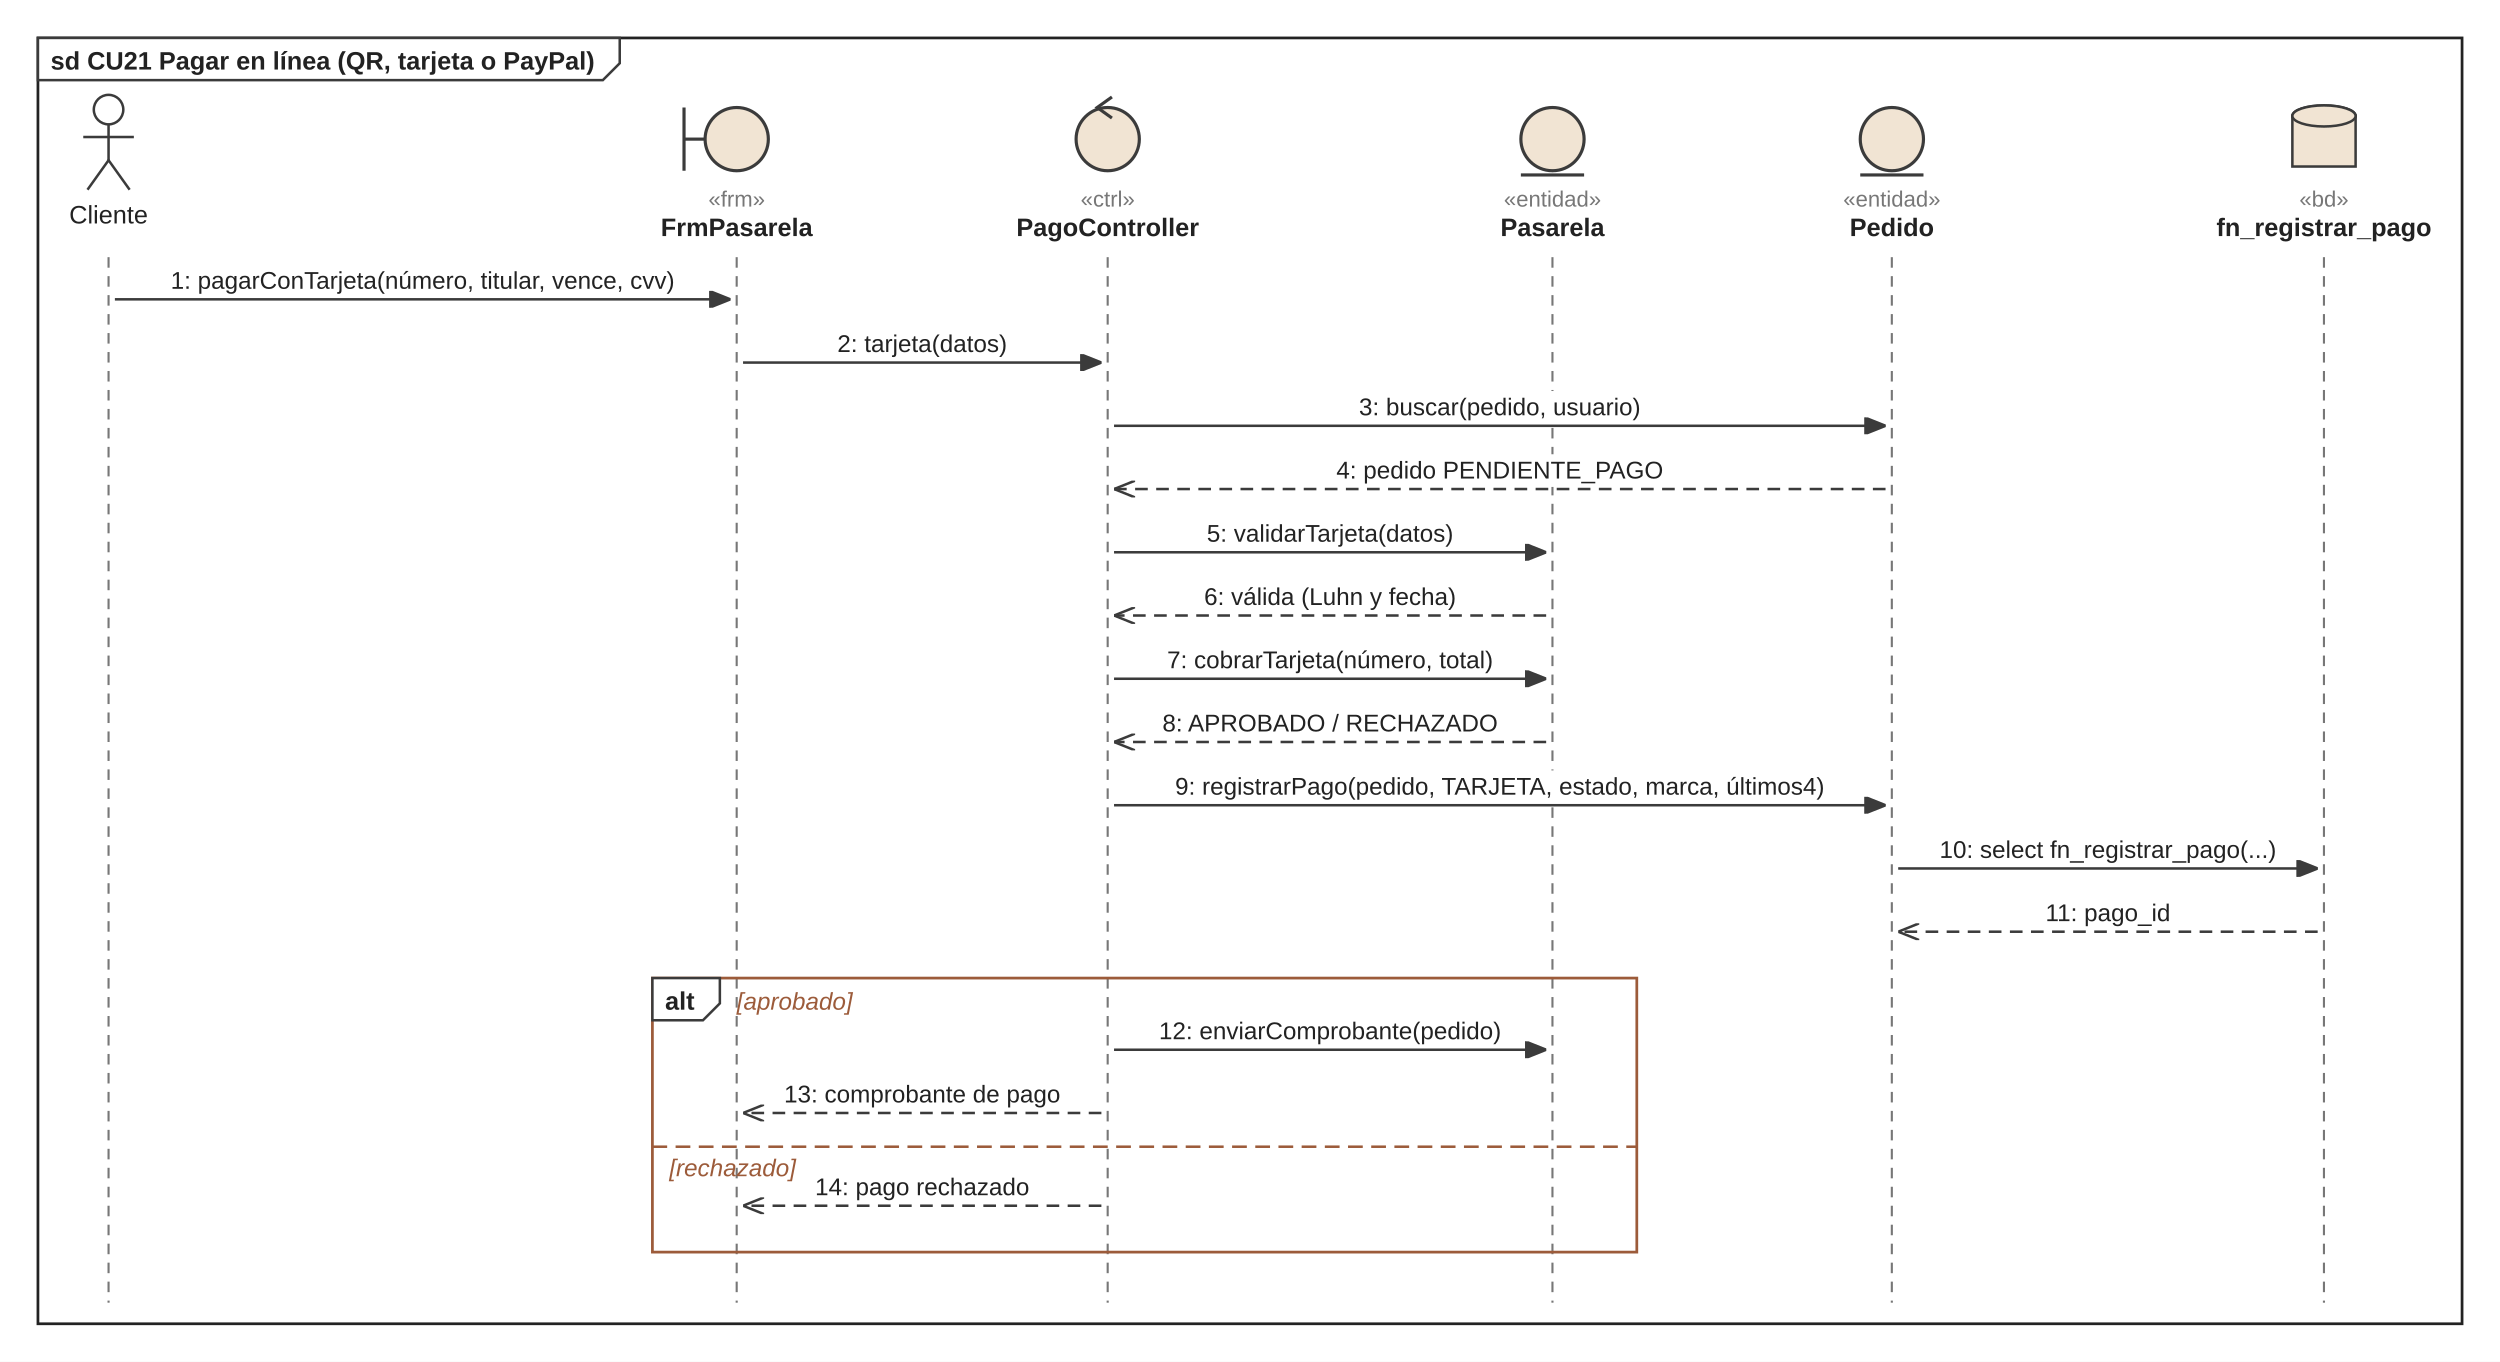
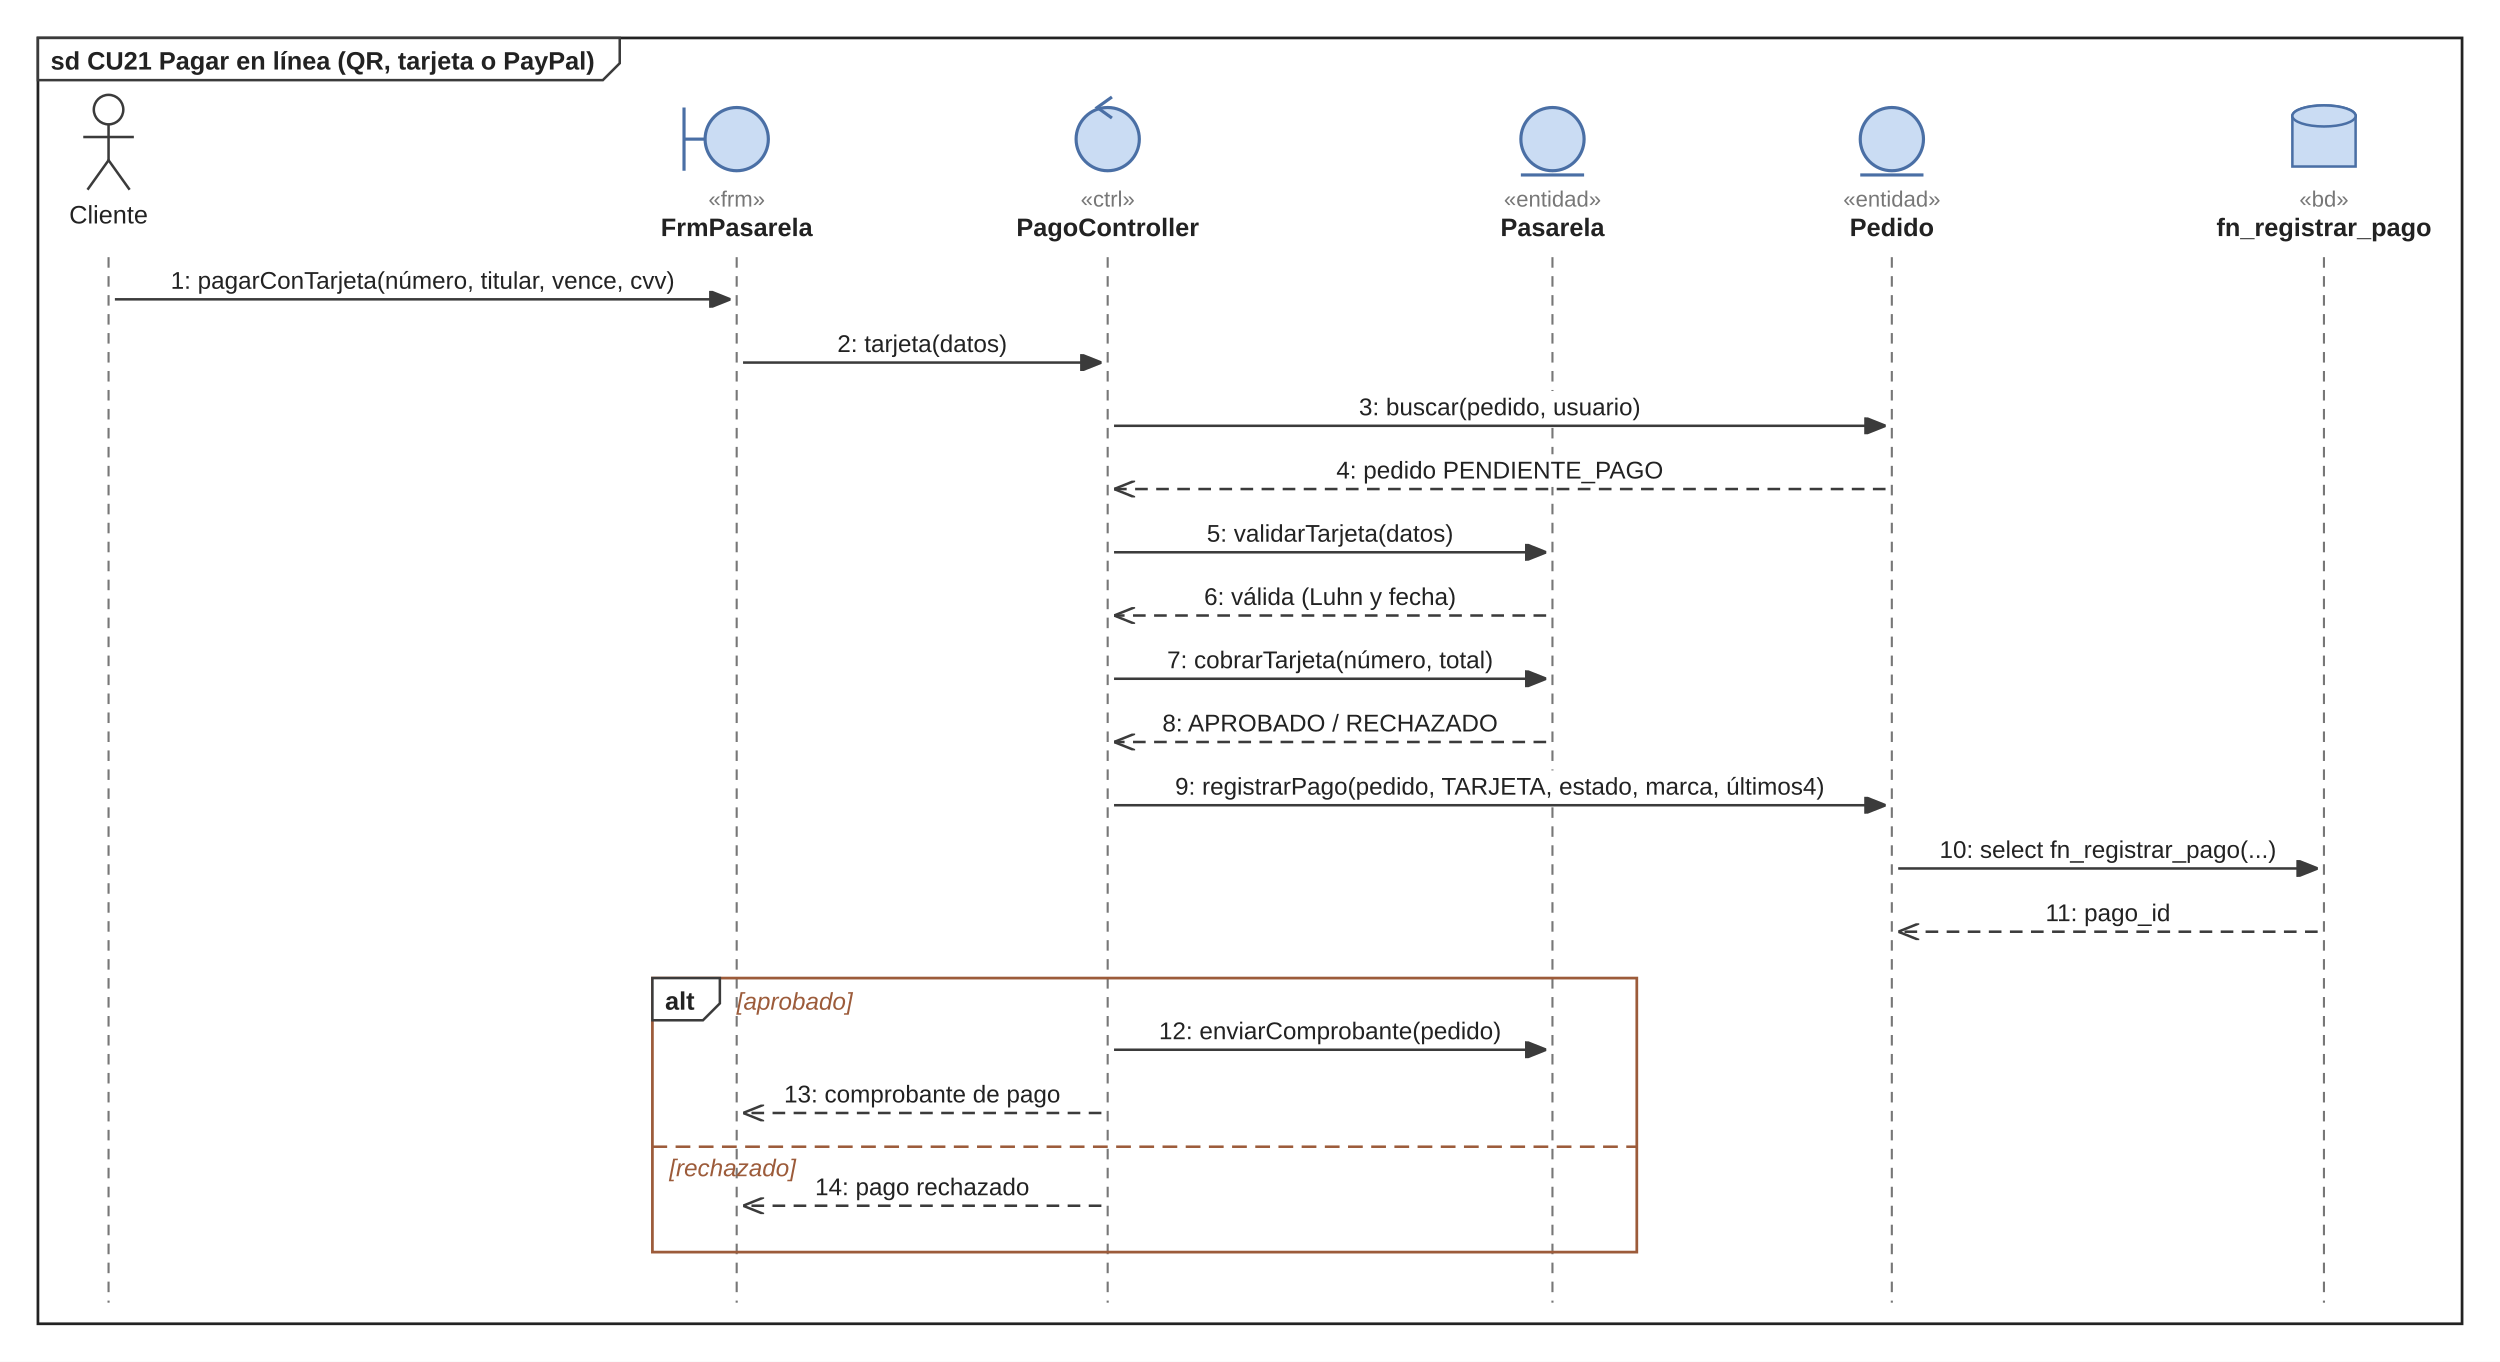
<svg xmlns="http://www.w3.org/2000/svg" width="1186" height="646" viewBox="-51.5 -26.0 1186.0 646.0">
  <defs>
    <marker id="llena" viewBox="0 0 10 8" refX="10" refY="4" markerWidth="10" markerHeight="8" markerUnits="userSpaceOnUse" orient="auto">
      <path d="M0,0 L10,4 L0,8 z" fill="#3b3b3b" stroke="#3b3b3b" stroke-width="1.2" />
    </marker>
    <marker id="llena_i" viewBox="0 0 10 8" refX="10" refY="4" markerWidth="10" markerHeight="8" markerUnits="userSpaceOnUse" orient="auto-start-reverse">
      <path d="M0,0 L10,4 L0,8 z" fill="#3b3b3b" stroke="#3b3b3b" stroke-width="1.2" />
    </marker>
    <marker id="abierta" viewBox="0 0 10 8" refX="10" refY="4" markerWidth="10" markerHeight="8" markerUnits="userSpaceOnUse" orient="auto">
      <path d="M0,0 L10,4 L0,8" fill="none" stroke="#3b3b3b" stroke-width="1.2" />
    </marker>
    <marker id="abierta_i" viewBox="0 0 10 8" refX="10" refY="4" markerWidth="10" markerHeight="8" markerUnits="userSpaceOnUse" orient="auto-start-reverse">
      <path d="M0,0 L10,4 L0,8" fill="none" stroke="#3b3b3b" stroke-width="1.2" />
    </marker>
    <marker id="triangulo" viewBox="0 0 14 12" refX="12" refY="6" markerWidth="12" markerHeight="12" markerUnits="userSpaceOnUse" orient="auto">
      <path d="M0,0 L12,6 L0,12 z" fill="white" stroke="#3b3b3b" stroke-width="1.2" />
    </marker>
    <marker id="triangulo_i" viewBox="0 0 14 12" refX="12" refY="6" markerWidth="12" markerHeight="12" markerUnits="userSpaceOnUse" orient="auto-start-reverse">
      <path d="M0,0 L12,6 L0,12 z" fill="white" stroke="#3b3b3b" stroke-width="1.2" />
    </marker>
    <marker id="rombo" viewBox="0 0 14 10" refX="14" refY="5" markerWidth="14" markerHeight="10" markerUnits="userSpaceOnUse" orient="auto">
      <path d="M0,5 L7,0 L14,5 L7,10 z" fill="white" stroke="#3b3b3b" stroke-width="1.2" />
    </marker>
    <marker id="rombo_i" viewBox="0 0 14 10" refX="0" refY="5" markerWidth="14" markerHeight="10" markerUnits="userSpaceOnUse" orient="auto-start-reverse">
      <path d="M0,5 L7,0 L14,5 L7,10 z" fill="white" stroke="#3b3b3b" stroke-width="1.2" />
    </marker>
    <marker id="rombo_lleno" viewBox="0 0 14 10" refX="14" refY="5" markerWidth="14" markerHeight="10" markerUnits="userSpaceOnUse" orient="auto">
      <path d="M0,5 L7,0 L14,5 L7,10 z" fill="#3b3b3b" stroke="#3b3b3b" stroke-width="1.2" />
    </marker>
    <marker id="rombo_lleno_i" viewBox="0 0 14 10" refX="0" refY="5" markerWidth="14" markerHeight="10" markerUnits="userSpaceOnUse" orient="auto-start-reverse">
      <path d="M0,5 L7,0 L14,5 L7,10 z" fill="#3b3b3b" stroke="#3b3b3b" stroke-width="1.2" />
    </marker>
  </defs>
  <rect x="-51.5" y="-26.0" width="1186.0" height="646.0" fill="white" />
  <rect x="-33.5" y="-8.0" width="1150.0" height="610.0" rx="0" fill="none" stroke="#222222" stroke-width="1.3" />
  <line x1="0" y1="96" x2="0" y2="592" stroke="#777777" stroke-width="1" stroke-dasharray="5,4" />
  <line x1="297.984" y1="96" x2="297.984" y2="592" stroke="#777777" stroke-width="1" stroke-dasharray="5,4" />
  <line x1="473.984" y1="96" x2="473.984" y2="592" stroke="#777777" stroke-width="1" stroke-dasharray="5,4" />
  <line x1="684.984" y1="96" x2="684.984" y2="592" stroke="#777777" stroke-width="1" stroke-dasharray="5,4" />
  <line x1="845.984" y1="96" x2="845.984" y2="592" stroke="#777777" stroke-width="1" stroke-dasharray="5,4" />
  <line x1="1050.984" y1="96" x2="1050.984" y2="592" stroke="#777777" stroke-width="1" stroke-dasharray="5,4" />
  <rect x="258.0" y="438.0" width="467.0" height="130.0" fill="none" stroke="#9c5b3a" stroke-width="1.3" />
  <ellipse cx="0.0" cy="26.0" rx="7.0" ry="7.0" fill="white" stroke="#3b3b3b" stroke-width="1.2" />
  <polyline points="0.0,33.0 0.0,50.0" fill="none" stroke="#3b3b3b" stroke-width="1.2" />
  <polyline points="-12.0,39.0 12.0,39.0" fill="none" stroke="#3b3b3b" stroke-width="1.2" />
  <polyline points="-10.0,64.0 0.0,50.0 10.0,64.0" fill="none" stroke="#3b3b3b" stroke-width="1.2" />
  <text x="0.0" y="80.0" font-family="Arial, Helvetica, sans-serif" font-size="12" text-anchor="middle" fill="#222222">Cliente</text>
-   <polyline points="273.0,25.0 273.0,55.0" fill="none" stroke="#3b3b3b" stroke-width="1.5" />
-   <polyline points="273.0,40.0 283.0,40.0" fill="none" stroke="#3b3b3b" stroke-width="1.5" />
-   <ellipse cx="298.0" cy="40.0" rx="15.0" ry="15.0" fill="#f1e4d3" stroke="#3b3b3b" stroke-width="1.5" />
+   <polyline points="273.0,25.0 273.0,55.0" fill="none" stroke="#4A6FA5" stroke-width="1.5" />
+   <polyline points="273.0,40.0 283.0,40.0" fill="none" stroke="#4A6FA5" stroke-width="1.5" />
+   <ellipse cx="298.0" cy="40.0" rx="15.0" ry="15.0" fill="#CADCF3" stroke="#4A6FA5" stroke-width="1.5" />
  <text x="298.0" y="72.0" font-family="Arial, Helvetica, sans-serif" font-size="10.5" text-anchor="middle" fill="#777777">«frm»</text>
  <text x="298.0" y="86.0" font-family="Arial, Helvetica, sans-serif" font-size="12" text-anchor="middle" fill="#222222" font-weight="bold">FrmPasarela</text>
-   <ellipse cx="474.0" cy="40.0" rx="15.0" ry="15.0" fill="#f1e4d3" stroke="#3b3b3b" stroke-width="1.5" />
-   <polyline points="476.0,20.0 469.0,25.0 476.0,30.0" fill="none" stroke="#3b3b3b" stroke-width="1.5" />
+   <ellipse cx="474.0" cy="40.0" rx="15.0" ry="15.0" fill="#CADCF3" stroke="#4A6FA5" stroke-width="1.5" />
+   <polyline points="476.0,20.0 469.0,25.0 476.0,30.0" fill="none" stroke="#4A6FA5" stroke-width="1.5" />
  <text x="474.0" y="72.0" font-family="Arial, Helvetica, sans-serif" font-size="10.5" text-anchor="middle" fill="#777777">«ctrl»</text>
  <text x="474.0" y="86.0" font-family="Arial, Helvetica, sans-serif" font-size="12" text-anchor="middle" fill="#222222" font-weight="bold">PagoController</text>
-   <ellipse cx="685.0" cy="40.0" rx="15.0" ry="15.0" fill="#f1e4d3" stroke="#3b3b3b" stroke-width="1.5" />
-   <polyline points="670.0,57.0 700.0,57.0" fill="none" stroke="#3b3b3b" stroke-width="1.5" />
+   <ellipse cx="685.0" cy="40.0" rx="15.0" ry="15.0" fill="#CADCF3" stroke="#4A6FA5" stroke-width="1.5" />
+   <polyline points="670.0,57.0 700.0,57.0" fill="none" stroke="#4A6FA5" stroke-width="1.5" />
  <text x="685.0" y="72.0" font-family="Arial, Helvetica, sans-serif" font-size="10.5" text-anchor="middle" fill="#777777">«entidad»</text>
  <text x="685.0" y="86.0" font-family="Arial, Helvetica, sans-serif" font-size="12" text-anchor="middle" fill="#222222" font-weight="bold">Pasarela</text>
-   <ellipse cx="846.0" cy="40.0" rx="15.0" ry="15.0" fill="#f1e4d3" stroke="#3b3b3b" stroke-width="1.5" />
-   <polyline points="831.0,57.0 861.0,57.0" fill="none" stroke="#3b3b3b" stroke-width="1.5" />
+   <ellipse cx="846.0" cy="40.0" rx="15.0" ry="15.0" fill="#CADCF3" stroke="#4A6FA5" stroke-width="1.5" />
+   <polyline points="831.0,57.0 861.0,57.0" fill="none" stroke="#4A6FA5" stroke-width="1.5" />
  <text x="846.0" y="72.0" font-family="Arial, Helvetica, sans-serif" font-size="10.5" text-anchor="middle" fill="#777777">«entidad»</text>
  <text x="846.0" y="86.0" font-family="Arial, Helvetica, sans-serif" font-size="12" text-anchor="middle" fill="#222222" font-weight="bold">Pedido</text>
-   <ellipse cx="1051.0" cy="29.0" rx="15.0" ry="5.0" fill="#f1e4d3" stroke="#3b3b3b" stroke-width="1.2" />
-   <rect x="1036.0" y="29.0" width="30.0" height="24.0" rx="0" fill="#f1e4d3" stroke="#3b3b3b" stroke-width="1.2" />
-   <ellipse cx="1051.0" cy="29.0" rx="15.0" ry="5.0" fill="#f1e4d3" stroke="#3b3b3b" stroke-width="1.2" />
+   <ellipse cx="1051.0" cy="29.0" rx="15.0" ry="5.0" fill="#CADCF3" stroke="#4A6FA5" stroke-width="1.2" />
+   <rect x="1036.0" y="29.0" width="30.0" height="24.0" rx="0" fill="#CADCF3" stroke="#4A6FA5" stroke-width="1.2" />
+   <ellipse cx="1051.0" cy="29.0" rx="15.0" ry="5.0" fill="#CADCF3" stroke="#4A6FA5" stroke-width="1.2" />
  <text x="1051.0" y="72.0" font-family="Arial, Helvetica, sans-serif" font-size="10.5" text-anchor="middle" fill="#777777">«bd»</text>
  <text x="1051.0" y="86.0" font-family="Arial, Helvetica, sans-serif" font-size="12" text-anchor="middle" fill="#222222" font-weight="bold">fn_registrar_pago</text>
  <polyline points="3.0,116.0 295.0,116.0" fill="none" stroke="#3b3b3b" stroke-width="1.2" marker-end="url(#llena)" />
  <rect x="19.5" y="99.5" width="259.0" height="15.5" fill="white" />
  <text x="149.0" y="111.0" font-family="Arial, Helvetica, sans-serif" font-size="11.5" text-anchor="middle" fill="#222222">1: pagarConTarjeta(número, titular, vence, cvv)</text>
  <polyline points="301.0,146.0 471.0,146.0" fill="none" stroke="#3b3b3b" stroke-width="1.2" marker-end="url(#llena)" />
  <rect x="341.5" y="129.5" width="89.0" height="15.5" fill="white" />
  <text x="386.0" y="141.0" font-family="Arial, Helvetica, sans-serif" font-size="11.5" text-anchor="middle" fill="#222222">2: tarjeta(datos)</text>
  <polyline points="477.0,176.0 843.0,176.0" fill="none" stroke="#3b3b3b" stroke-width="1.2" marker-end="url(#llena)" />
  <rect x="586.5" y="159.5" width="147.0" height="15.5" fill="white" />
  <text x="660.0" y="171.0" font-family="Arial, Helvetica, sans-serif" font-size="11.5" text-anchor="middle" fill="#222222">3: buscar(pedido, usuario)</text>
  <polyline points="843.0,206.0 477.0,206.0" fill="none" stroke="#3b3b3b" stroke-width="1.2" stroke-dasharray="6,4" marker-end="url(#abierta)" />
  <rect x="576.0" y="189.5" width="168.0" height="15.5" fill="white" />
  <text x="660.0" y="201.0" font-family="Arial, Helvetica, sans-serif" font-size="11.5" text-anchor="middle" fill="#222222">4: pedido PENDIENTE_PAGO</text>
  <polyline points="477.0,236.0 682.0,236.0" fill="none" stroke="#3b3b3b" stroke-width="1.2" marker-end="url(#llena)" />
  <rect x="514.5" y="219.5" width="130.0" height="15.5" fill="white" />
  <text x="579.5" y="231.0" font-family="Arial, Helvetica, sans-serif" font-size="11.5" text-anchor="middle" fill="#222222">5: validarTarjeta(datos)</text>
  <polyline points="682.0,266.0 477.0,266.0" fill="none" stroke="#3b3b3b" stroke-width="1.2" stroke-dasharray="6,4" marker-end="url(#abierta)" />
  <rect x="514.0" y="249.5" width="131.0" height="15.5" fill="white" />
  <text x="579.5" y="261.0" font-family="Arial, Helvetica, sans-serif" font-size="11.5" text-anchor="middle" fill="#222222">6: válida (Luhn y fecha)</text>
  <polyline points="477.0,296.0 682.0,296.0" fill="none" stroke="#3b3b3b" stroke-width="1.2" marker-end="url(#llena)" />
  <rect x="495.0" y="279.5" width="169.0" height="15.5" fill="white" />
  <text x="579.5" y="291.0" font-family="Arial, Helvetica, sans-serif" font-size="11.5" text-anchor="middle" fill="#222222">7: cobrarTarjeta(número, total)</text>
  <polyline points="682.0,326.0 477.0,326.0" fill="none" stroke="#3b3b3b" stroke-width="1.2" stroke-dasharray="6,4" marker-end="url(#abierta)" />
  <rect x="494.5" y="309.5" width="170.0" height="15.5" fill="white" />
  <text x="579.5" y="321.0" font-family="Arial, Helvetica, sans-serif" font-size="11.5" text-anchor="middle" fill="#222222">8: APROBADO / RECHAZADO</text>
  <polyline points="477.0,356.0 843.0,356.0" fill="none" stroke="#3b3b3b" stroke-width="1.2" marker-end="url(#llena)" />
  <rect x="494.5" y="339.5" width="331.0" height="15.5" fill="white" />
  <text x="660.0" y="351.0" font-family="Arial, Helvetica, sans-serif" font-size="11.5" text-anchor="middle" fill="#222222">9: registrarPago(pedido, TARJETA, estado, marca, últimos4)</text>
  <polyline points="849.0,386.0 1048.0,386.0" fill="none" stroke="#3b3b3b" stroke-width="1.2" marker-end="url(#llena)" />
  <rect x="862.0" y="369.5" width="173.0" height="15.5" fill="white" />
  <text x="948.5" y="381.0" font-family="Arial, Helvetica, sans-serif" font-size="11.5" text-anchor="middle" fill="#222222">10: select fn_registrar_pago(...)</text>
  <polyline points="1048.0,416.0 849.0,416.0" fill="none" stroke="#3b3b3b" stroke-width="1.2" stroke-dasharray="6,4" marker-end="url(#abierta)" />
  <rect x="914.0" y="399.5" width="69.0" height="15.5" fill="white" />
  <text x="948.5" y="411.0" font-family="Arial, Helvetica, sans-serif" font-size="11.5" text-anchor="middle" fill="#222222">11: pago_id</text>
  <polyline points="477.0,472.0 682.0,472.0" fill="none" stroke="#3b3b3b" stroke-width="1.2" marker-end="url(#llena)" />
  <rect x="490.0" y="455.5" width="179.0" height="15.5" fill="white" />
  <text x="579.5" y="467.0" font-family="Arial, Helvetica, sans-serif" font-size="11.5" text-anchor="middle" fill="#222222">12: enviarComprobante(pedido)</text>
  <polyline points="471.0,502.0 301.0,502.0" fill="none" stroke="#3b3b3b" stroke-width="1.2" stroke-dasharray="6,4" marker-end="url(#abierta)" />
  <rect x="314.0" y="485.5" width="144.0" height="15.5" fill="white" />
  <text x="386.0" y="497.0" font-family="Arial, Helvetica, sans-serif" font-size="11.5" text-anchor="middle" fill="#222222">13: comprobante de pago</text>
  <polyline points="471.0,546.0 301.0,546.0" fill="none" stroke="#3b3b3b" stroke-width="1.2" stroke-dasharray="6,4" marker-end="url(#abierta)" />
  <rect x="329.5" y="529.5" width="113.0" height="15.5" fill="white" />
  <text x="386.0" y="541.0" font-family="Arial, Helvetica, sans-serif" font-size="11.5" text-anchor="middle" fill="#222222">14: pago rechazado</text>
  <polygon points="258.0,438.0 290.0,438.0 290.0,450.0 282.0,458.0 258.0,458.0" fill="white" stroke="#3b3b3b" stroke-width="1.2" />
  <text x="264.0" y="453.0" font-family="Arial, Helvetica, sans-serif" font-size="12" text-anchor="start" fill="#222222" font-weight="bold">alt</text>
  <text x="298.0" y="453.0" font-family="Arial, Helvetica, sans-serif" font-size="11.5" text-anchor="start" fill="#9c5b3a" font-style="italic">[aprobado]</text>
  <polyline points="258.0,518.0 725.0,518.0" fill="none" stroke="#9c5b3a" stroke-width="1.2" stroke-dasharray="7,4" />
  <text x="266.0" y="532.0" font-family="Arial, Helvetica, sans-serif" font-size="11.5" text-anchor="start" fill="#9c5b3a" font-style="italic">[rechazado]</text>
  <polygon points="-33.5,-8.0 242.5,-8.0 242.5,4.0 234.5,12.0 -33.5,12.0" fill="white" stroke="#3b3b3b" stroke-width="1.2" />
  <text x="-27.5" y="7.0" font-family="Arial, Helvetica, sans-serif" font-size="12" text-anchor="start" fill="#222222" font-weight="bold">sd CU21 Pagar en línea (QR, tarjeta o PayPal)</text>
</svg>
